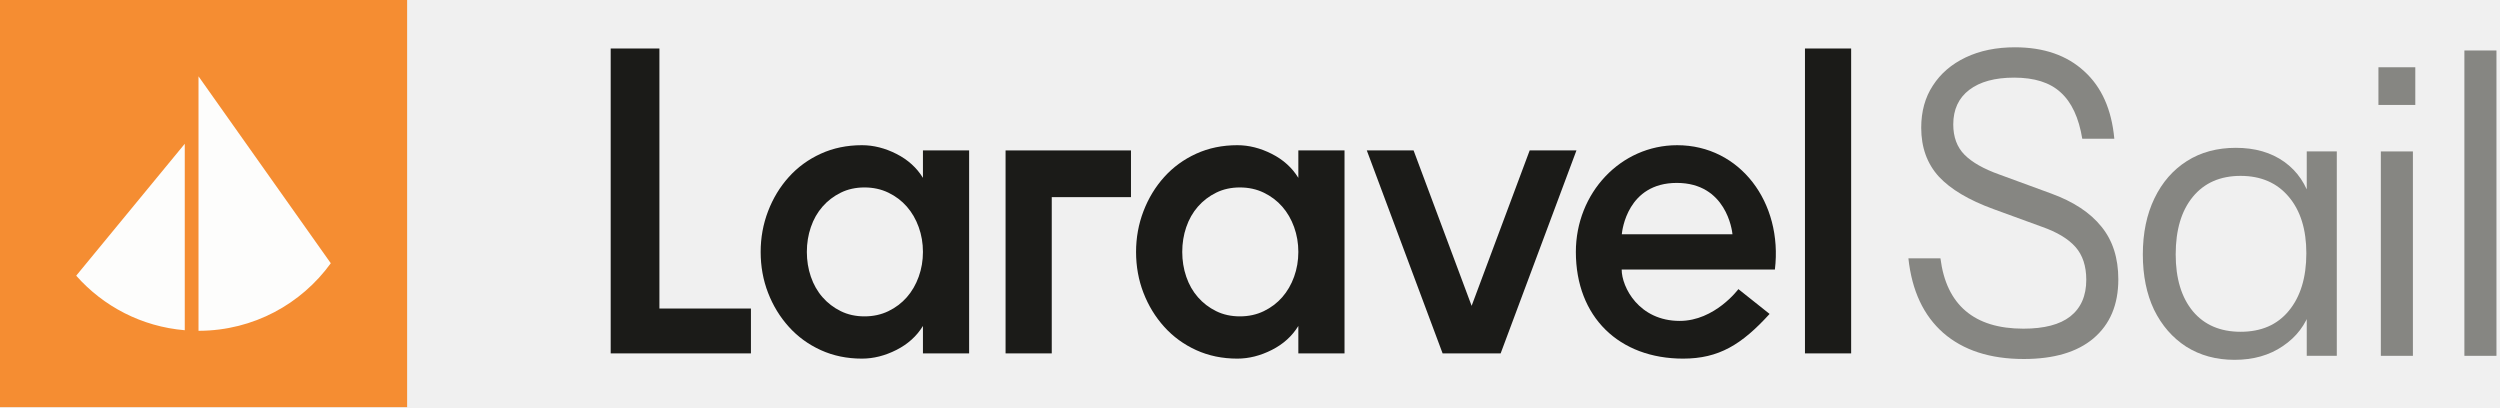
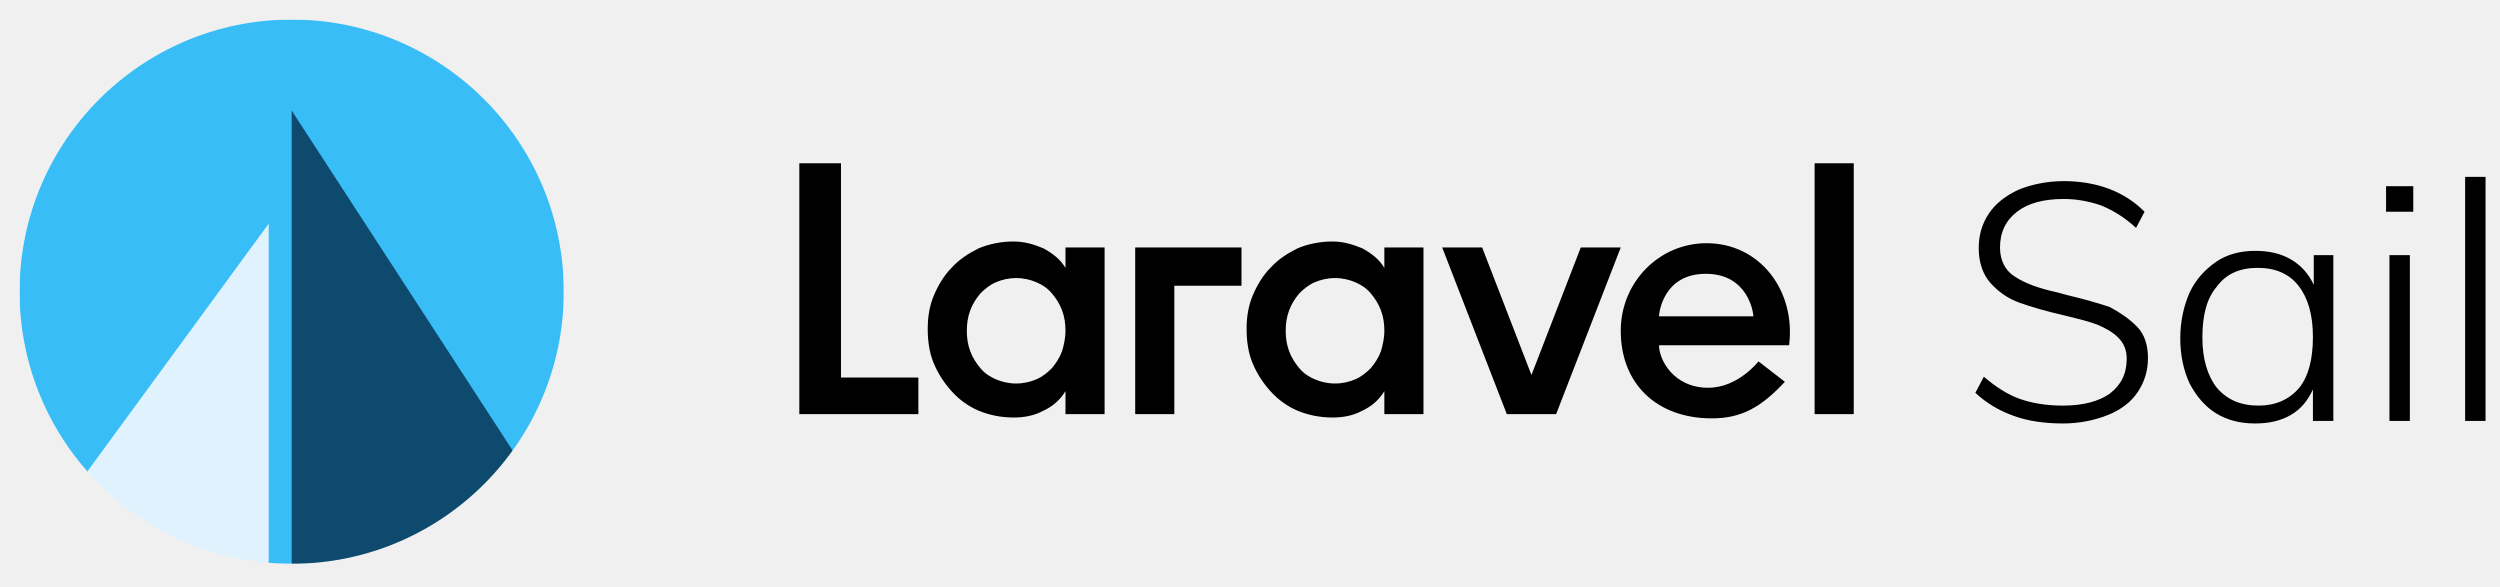
- <svg xmlns="http://www.w3.org/2000/svg" width="393" height="64" viewBox="0 0 393 64" fill="none">
+ <svg xmlns="http://www.w3.org/2000/svg" viewBox="0 0 294 69" fill="none">
  <style>
-         .laravel { fill: #1B1B18 } @media (prefers-color-scheme:dark) { .laravel { fill: #fff } }
-         .sail { fill: #868682 } @media (prefers-color-scheme:dark) { .sail { fill: #A1A09A } }
+         #sail { fill: #000 } @media (prefers-color-scheme:dark) { #sail { fill: #fff } }
    </style>
-   <rect width="64" height="64" fill="#F58D32" />
-   <path fill-rule="evenodd" clip-rule="evenodd" d="M29.045 51.911V22.603L12 43.311V43.364C16.246 48.156 22.27 51.347 29.045 51.911ZM52 41.382C47.374 47.782 39.843 51.96 31.332 52.001H31.206V12L52 41.382Z" fill="#FDFDFC" />
-   <path class="laravel" d="M103.659 7.625H96V55.553H118.046V48.501H103.659V7.625Z" />
-   <path class="laravel" d="M145.087 27.96C144.109 26.363 142.722 25.108 140.924 24.195C139.126 23.282 137.316 22.825 135.496 22.825C133.141 22.825 130.988 23.27 129.035 24.16C127.08 25.05 125.404 26.272 124.006 27.823C122.607 29.376 121.519 31.168 120.742 33.198C119.964 35.23 119.576 37.364 119.576 39.6C119.576 41.883 119.964 44.028 120.742 46.036C121.519 48.045 122.607 49.826 124.006 51.377C125.404 52.929 127.08 54.15 129.035 55.04C130.988 55.93 133.141 56.375 135.496 56.375C137.316 56.375 139.126 55.918 140.924 55.006C142.722 54.094 144.11 52.838 145.087 51.24V55.554H152.346V23.647H145.087V27.96ZM144.421 43.503C143.977 44.736 143.355 45.808 142.556 46.721C141.756 47.634 140.791 48.364 139.659 48.912C138.526 49.46 137.271 49.733 135.895 49.733C134.518 49.733 133.275 49.46 132.165 48.912C131.054 48.364 130.1 47.634 129.301 46.721C128.502 45.808 127.891 44.736 127.469 43.503C127.047 42.27 126.837 40.969 126.837 39.6C126.837 38.231 127.047 36.93 127.469 35.697C127.89 34.465 128.502 33.393 129.301 32.48C130.1 31.567 131.055 30.836 132.165 30.289C133.275 29.741 134.518 29.467 135.895 29.467C137.271 29.467 138.526 29.741 139.659 30.289C140.791 30.837 141.756 31.567 142.556 32.48C143.355 33.393 143.977 34.465 144.421 35.697C144.864 36.93 145.087 38.231 145.087 39.6C145.087 40.969 144.864 42.27 144.421 43.503Z" />
-   <path class="laravel" d="M204.099 27.96C203.121 26.363 201.734 25.108 199.936 24.195C198.138 23.282 196.328 22.825 194.508 22.825C192.153 22.825 190.001 23.27 188.047 24.16C186.093 25.05 184.417 26.272 183.018 27.823C181.619 29.376 180.531 31.168 179.754 33.198C178.977 35.23 178.589 37.364 178.589 39.6C178.589 41.883 178.977 44.028 179.754 46.036C180.531 48.045 181.619 49.826 183.018 51.377C184.417 52.929 186.092 54.15 188.047 55.04C190 55.93 192.153 56.375 194.508 56.375C196.328 56.375 198.138 55.918 199.936 55.006C201.734 54.094 203.122 52.838 204.099 51.24V55.554H211.359V23.647H204.099V27.96ZM203.433 43.503C202.988 44.736 202.367 45.808 201.568 46.721C200.768 47.634 199.803 48.364 198.67 48.912C197.538 49.46 196.283 49.733 194.907 49.733C193.53 49.733 192.286 49.46 191.177 48.912C190.066 48.364 189.112 47.634 188.313 46.721C187.513 45.808 186.903 44.736 186.481 43.503C186.058 42.27 185.849 40.969 185.849 39.6C185.849 38.231 186.058 36.93 186.481 35.697C186.902 34.465 187.513 33.393 188.313 32.48C189.112 31.567 190.067 30.836 191.177 30.289C192.286 29.741 193.53 29.467 194.907 29.467C196.283 29.467 197.538 29.741 198.67 30.289C199.803 30.837 200.768 31.567 201.568 32.48C202.367 33.393 202.988 34.465 203.433 35.697C203.876 36.93 204.099 38.231 204.099 39.6C204.099 40.969 203.876 42.27 203.433 43.503Z" />
-   <path class="laravel" d="M291 7.625H283.741V55.553H291V7.625Z" />
-   <path class="laravel" d="M158.075 55.553H165.335V30.99H177.79V23.647H158.075V55.553Z" />
-   <path class="laravel" d="M240.465 23.647L231.34 48.08L222.216 23.647H214.862L226.778 55.553H235.902L247.818 23.647H240.465Z" />
-   <path class="laravel" d="M263.652 22.826C254.762 22.826 247.725 30.337 247.725 39.601C247.725 49.842 254.536 56.375 264.582 56.375C270.205 56.375 273.795 54.165 278.181 49.351L273.276 45.45C273.273 45.454 269.574 50.447 264.051 50.447C257.631 50.447 254.928 45.126 254.928 42.373H279.013C280.278 31.833 273.537 22.826 263.652 22.826ZM254.947 36.828C255.003 36.214 255.839 28.754 263.594 28.754C271.349 28.754 272.291 36.213 272.345 36.828H254.947Z" />
-   <path class="sail" d="M387.403 55.935V7.935H392.443V55.935H387.403Z" />
-   <path class="sail" d="M374.268 55.935V23.805H379.308V55.935H374.268ZM373.89 16.497V10.575H379.686V16.497H373.89Z" />
-   <path class="sail" d="M351.28 56.565C348.382 56.565 345.841 55.872 343.657 54.486C341.515 53.1 339.835 51.168 338.617 48.69C337.441 46.212 336.853 43.314 336.853 39.996C336.853 36.636 337.462 33.696 338.68 31.176C339.898 28.656 341.599 26.703 343.783 25.317C345.967 23.931 348.529 23.238 351.469 23.238C354.493 23.238 357.034 23.973 359.092 25.443C361.15 26.913 362.557 28.992 363.313 31.68L362.62 31.806V23.805H367.345V55.935H362.62V48.438L363.25 48.627C362.452 51.063 360.982 52.995 358.84 54.423C356.74 55.851 354.22 56.565 351.28 56.565ZM352.225 52.155C355.459 52.155 357.979 51.063 359.785 48.879C361.633 46.653 362.557 43.629 362.557 39.807C362.557 36.069 361.633 33.108 359.785 30.924C357.937 28.74 355.417 27.648 352.225 27.648C349.033 27.648 346.534 28.74 344.728 30.924C342.922 33.108 342.019 36.132 342.019 39.996C342.019 43.776 342.922 46.758 344.728 48.942C346.534 51.084 349.033 52.155 352.225 52.155Z" />
-   <path class="sail" d="M318.137 56.435C312.847 56.435 308.628 55.067 305.479 52.33C302.372 49.593 300.546 45.686 300 40.609H305.038C305.5 44.273 306.823 47.032 309.006 48.886C311.189 50.74 314.212 51.667 318.074 51.667C321.349 51.667 323.805 51.027 325.443 49.747C327.122 48.423 327.962 46.503 327.962 43.986C327.962 41.823 327.395 40.102 326.261 38.822C325.128 37.541 323.365 36.482 320.971 35.643L313.351 32.862C309.489 31.45 306.634 29.75 304.786 27.763C302.939 25.733 302.015 23.172 302.015 20.082C302.015 17.522 302.624 15.315 303.842 13.461C305.059 11.562 306.781 10.084 309.006 9.024C311.231 7.965 313.813 7.435 316.752 7.435C321.286 7.435 324.918 8.693 327.647 11.209C330.376 13.681 331.95 17.213 332.37 21.804H327.332C326.786 18.493 325.653 16.065 323.931 14.52C322.252 12.975 319.817 12.203 316.626 12.203C313.603 12.203 311.252 12.843 309.573 14.123C307.893 15.403 307.053 17.213 307.053 19.553C307.053 21.539 307.641 23.128 308.817 24.32C309.992 25.512 311.819 26.549 314.296 27.432L322.42 30.412C325.947 31.692 328.592 33.436 330.355 35.643C332.118 37.806 333 40.565 333 43.92C333 47.893 331.698 50.983 329.095 53.191C326.534 55.353 322.882 56.435 318.137 56.435Z" />
+   <mask id="mask" style="mask-type:luminance" maskUnits="userSpaceOnUse" x="2" y="2" width="65" height="65">
+     <path d="M34.3 66.3C51.973 66.3 66.3 51.973 66.3 34.3C66.3 16.627 51.973 2.3 34.3 2.3C16.627 2.3 2.3 16.627 2.3 34.3C2.3 51.973 16.627 66.3 34.3 66.3Z" fill="white" />
+   </mask>
+   <g mask="url(#mask)">
+     <path d="M2.3 2.3H66.3V66.3H2.3V2.3Z" fill="#38BDF7" />
+     <path d="M60.3 53L34.3 13V66.3H60.3V53Z" fill="#0D4A6E" />
+     <path d="M10.3 55.4V66.3H31.6V26.3L10.3 55.4Z" fill="#E0F2FE" />
+   </g>
+   <path id="sail" d="M98.9 44.4H108V48.7H94V19.2H98.9V44.4ZM125.3 29.1H129.9V48.7H125.3V46C124.7 47 123.8 47.8 122.7 48.3C121.6 48.9 120.4 49.1 119.2 49.1C117.7 49.1 116.3 48.8 115.1 48.3C113.9 47.8 112.8 47 111.9 46C111 45 110.3 43.9 109.8 42.7C109.3 41.5 109.1 40.1 109.1 38.7C109.1 37.3 109.3 36 109.8 34.8C110.3 33.6 111 32.4 111.9 31.5C112.8 30.5 113.9 29.8 115.1 29.2C116.3 28.7 117.7 28.4 119.2 28.4C120.4 28.4 121.5 28.7 122.7 29.2C123.8 29.8 124.7 30.5 125.3 31.5V29.1ZM125.3 38.9C125.3 38.1 125.2 37.3 124.9 36.5C124.6 35.7 124.2 35.1 123.7 34.5C123.2 33.9 122.6 33.5 121.9 33.2C121.2 32.9 120.4 32.7 119.5 32.7C118.6 32.7 117.8 32.9 117.1 33.2C116.4 33.5 115.8 34 115.3 34.5C114.8 35.1 114.4 35.7 114.1 36.5C113.8 37.3 113.7 38.1 113.7 38.9C113.7 39.7 113.8 40.5 114.1 41.3C114.4 42.1 114.8 42.7 115.3 43.3C115.8 43.9 116.4 44.3 117.1 44.6C117.8 44.9 118.6 45.1 119.5 45.1C120.4 45.1 121.2 44.9 121.9 44.6C122.6 44.3 123.2 43.8 123.7 43.3C124.2 42.7 124.6 42.1 124.9 41.3C125.1 40.6 125.3 39.8 125.3 38.9ZM162.8 29.1H167.4V48.7H162.8V46C162.2 47 161.3 47.8 160.2 48.3C159.1 48.9 157.9 49.1 156.7 49.1C155.2 49.1 153.8 48.8 152.6 48.3C151.4 47.8 150.3 47 149.4 46C148.5 45 147.8 43.9 147.3 42.7C146.8 41.5 146.6 40.1 146.6 38.7C146.6 37.3 146.8 36 147.3 34.8C147.8 33.6 148.5 32.4 149.4 31.5C150.3 30.5 151.4 29.8 152.6 29.2C153.8 28.7 155.2 28.4 156.7 28.4C157.9 28.4 159 28.7 160.2 29.2C161.3 29.8 162.2 30.5 162.8 31.5V29.1ZM162.8 38.9C162.8 38.1 162.7 37.3 162.4 36.5C162.1 35.7 161.7 35.1 161.2 34.5C160.7 33.9 160.1 33.5 159.4 33.2C158.7 32.9 157.9 32.7 157 32.7C156.1 32.7 155.3 32.9 154.6 33.2C153.9 33.5 153.3 34 152.8 34.5C152.3 35.1 151.9 35.7 151.6 36.5C151.3 37.3 151.2 38.1 151.2 38.9C151.2 39.7 151.3 40.5 151.6 41.3C151.9 42.1 152.3 42.7 152.8 43.3C153.3 43.9 153.9 44.3 154.6 44.6C155.3 44.9 156.1 45.1 157 45.1C157.9 45.1 158.7 44.9 159.4 44.6C160.1 44.3 160.7 43.8 161.2 43.3C161.7 42.7 162.1 42.1 162.4 41.3C162.6 40.6 162.8 39.8 162.8 38.9ZM213.4 19.2V48.7H218V19.2H213.4ZM133.5 48.7H138.1V33.6H146V29.1H133.5V48.7ZM185.9 29.1L180.1 44.1L174.3 29.1H169.6L177.2 48.7H183L190.6 29.1H185.9ZM210.4 40.6H195.1C195.1 42.3 196.8 45.6 200.9 45.6C204.4 45.6 206.8 42.5 206.8 42.5L209.9 44.9C207.1 47.9 204.8 49.2 201.3 49.2C194.9 49.2 190.6 45.2 190.6 38.9C190.6 33.2 195.1 28.6 200.7 28.6C206.9 28.6 211.2 34.1 210.4 40.6ZM206.2 37.2C206.2 36.8 205.6 32.2 200.6 32.2C195.6 32.2 195.1 36.8 195.1 37.2H206.2Z" />
+   <path id="sail" d="M251.3 38.4C252.2 39.3 252.6 40.6 252.6 42.1C252.6 43.6 252.2 44.9 251.4 46.1C250.6 47.3 249.4 48.2 247.9 48.8C246.4 49.4 244.6 49.8 242.6 49.8C240.4 49.8 238.4 49.5 236.8 48.9C235.1 48.3 233.6 47.4 232.3 46.2L233.3 44.3C234.7 45.5 236.1 46.4 237.5 46.9C238.9 47.4 240.6 47.7 242.6 47.7C245 47.7 246.8 47.2 248.1 46.3C249.4 45.3 250.1 44 250.1 42.2C250.1 41.2 249.8 40.4 249.1 39.7C248.4 39 247.6 38.6 246.7 38.2C245.7 37.8 244.4 37.5 242.8 37.1C240.6 36.6 238.9 36.1 237.5 35.6C236.1 35.1 235 34.3 234.1 33.3C233.2 32.3 232.7 30.9 232.7 29.2C232.7 27.6 233.1 26.3 233.9 25.1C234.7 23.9 235.9 23 237.4 22.3C238.9 21.7 240.7 21.3 242.7 21.3C244.6 21.3 246.4 21.6 248 22.2C249.6 22.8 251 23.7 252.2 24.9L251.2 26.8C249.9 25.6 248.6 24.8 247.2 24.2C245.8 23.7 244.3 23.4 242.7 23.4C240.3 23.4 238.5 23.9 237.2 24.9C235.9 25.9 235.2 27.3 235.2 29.1C235.2 30.6 235.8 31.8 236.9 32.5C238.1 33.3 239.7 33.9 242 34.4L243.1 34.7C245.2 35.2 246.9 35.7 248.1 36.1C249.4 36.8 250.4 37.5 251.3 38.4ZM272 30H274.4V49.5H272V45.8C271.4 47.1 270.6 48.1 269.4 48.8C268.2 49.5 266.8 49.8 265.2 49.8C263.4 49.8 261.9 49.4 260.6 48.6C259.3 47.8 258.3 46.6 257.5 45.1C256.8 43.6 256.4 41.8 256.4 39.8C256.4 37.8 256.8 36 257.5 34.4C258.2 32.9 259.3 31.7 260.6 30.8C261.9 29.9 263.5 29.5 265.2 29.5C266.8 29.5 268.2 29.8 269.4 30.5C270.6 31.2 271.5 32.2 272.1 33.5V30H272ZM272 39.6C272 37 271.4 35 270.3 33.6C269.2 32.2 267.6 31.5 265.5 31.5C263.4 31.5 261.8 32.2 260.7 33.7C259.5 35.1 259 37.1 259 39.7C259 42.2 259.6 44.2 260.7 45.6C261.9 47 263.5 47.7 265.6 47.7C267.6 47.7 269.2 47 270.4 45.6C271.5 44.2 272 42.2 272 39.6ZM280.6 24.9H283.8V21.9H280.6V24.9ZM281 49.5H283.4V30H281V49.5ZM289.9 20.8V49.5H292.3V20.8H289.9Z" />
</svg>
